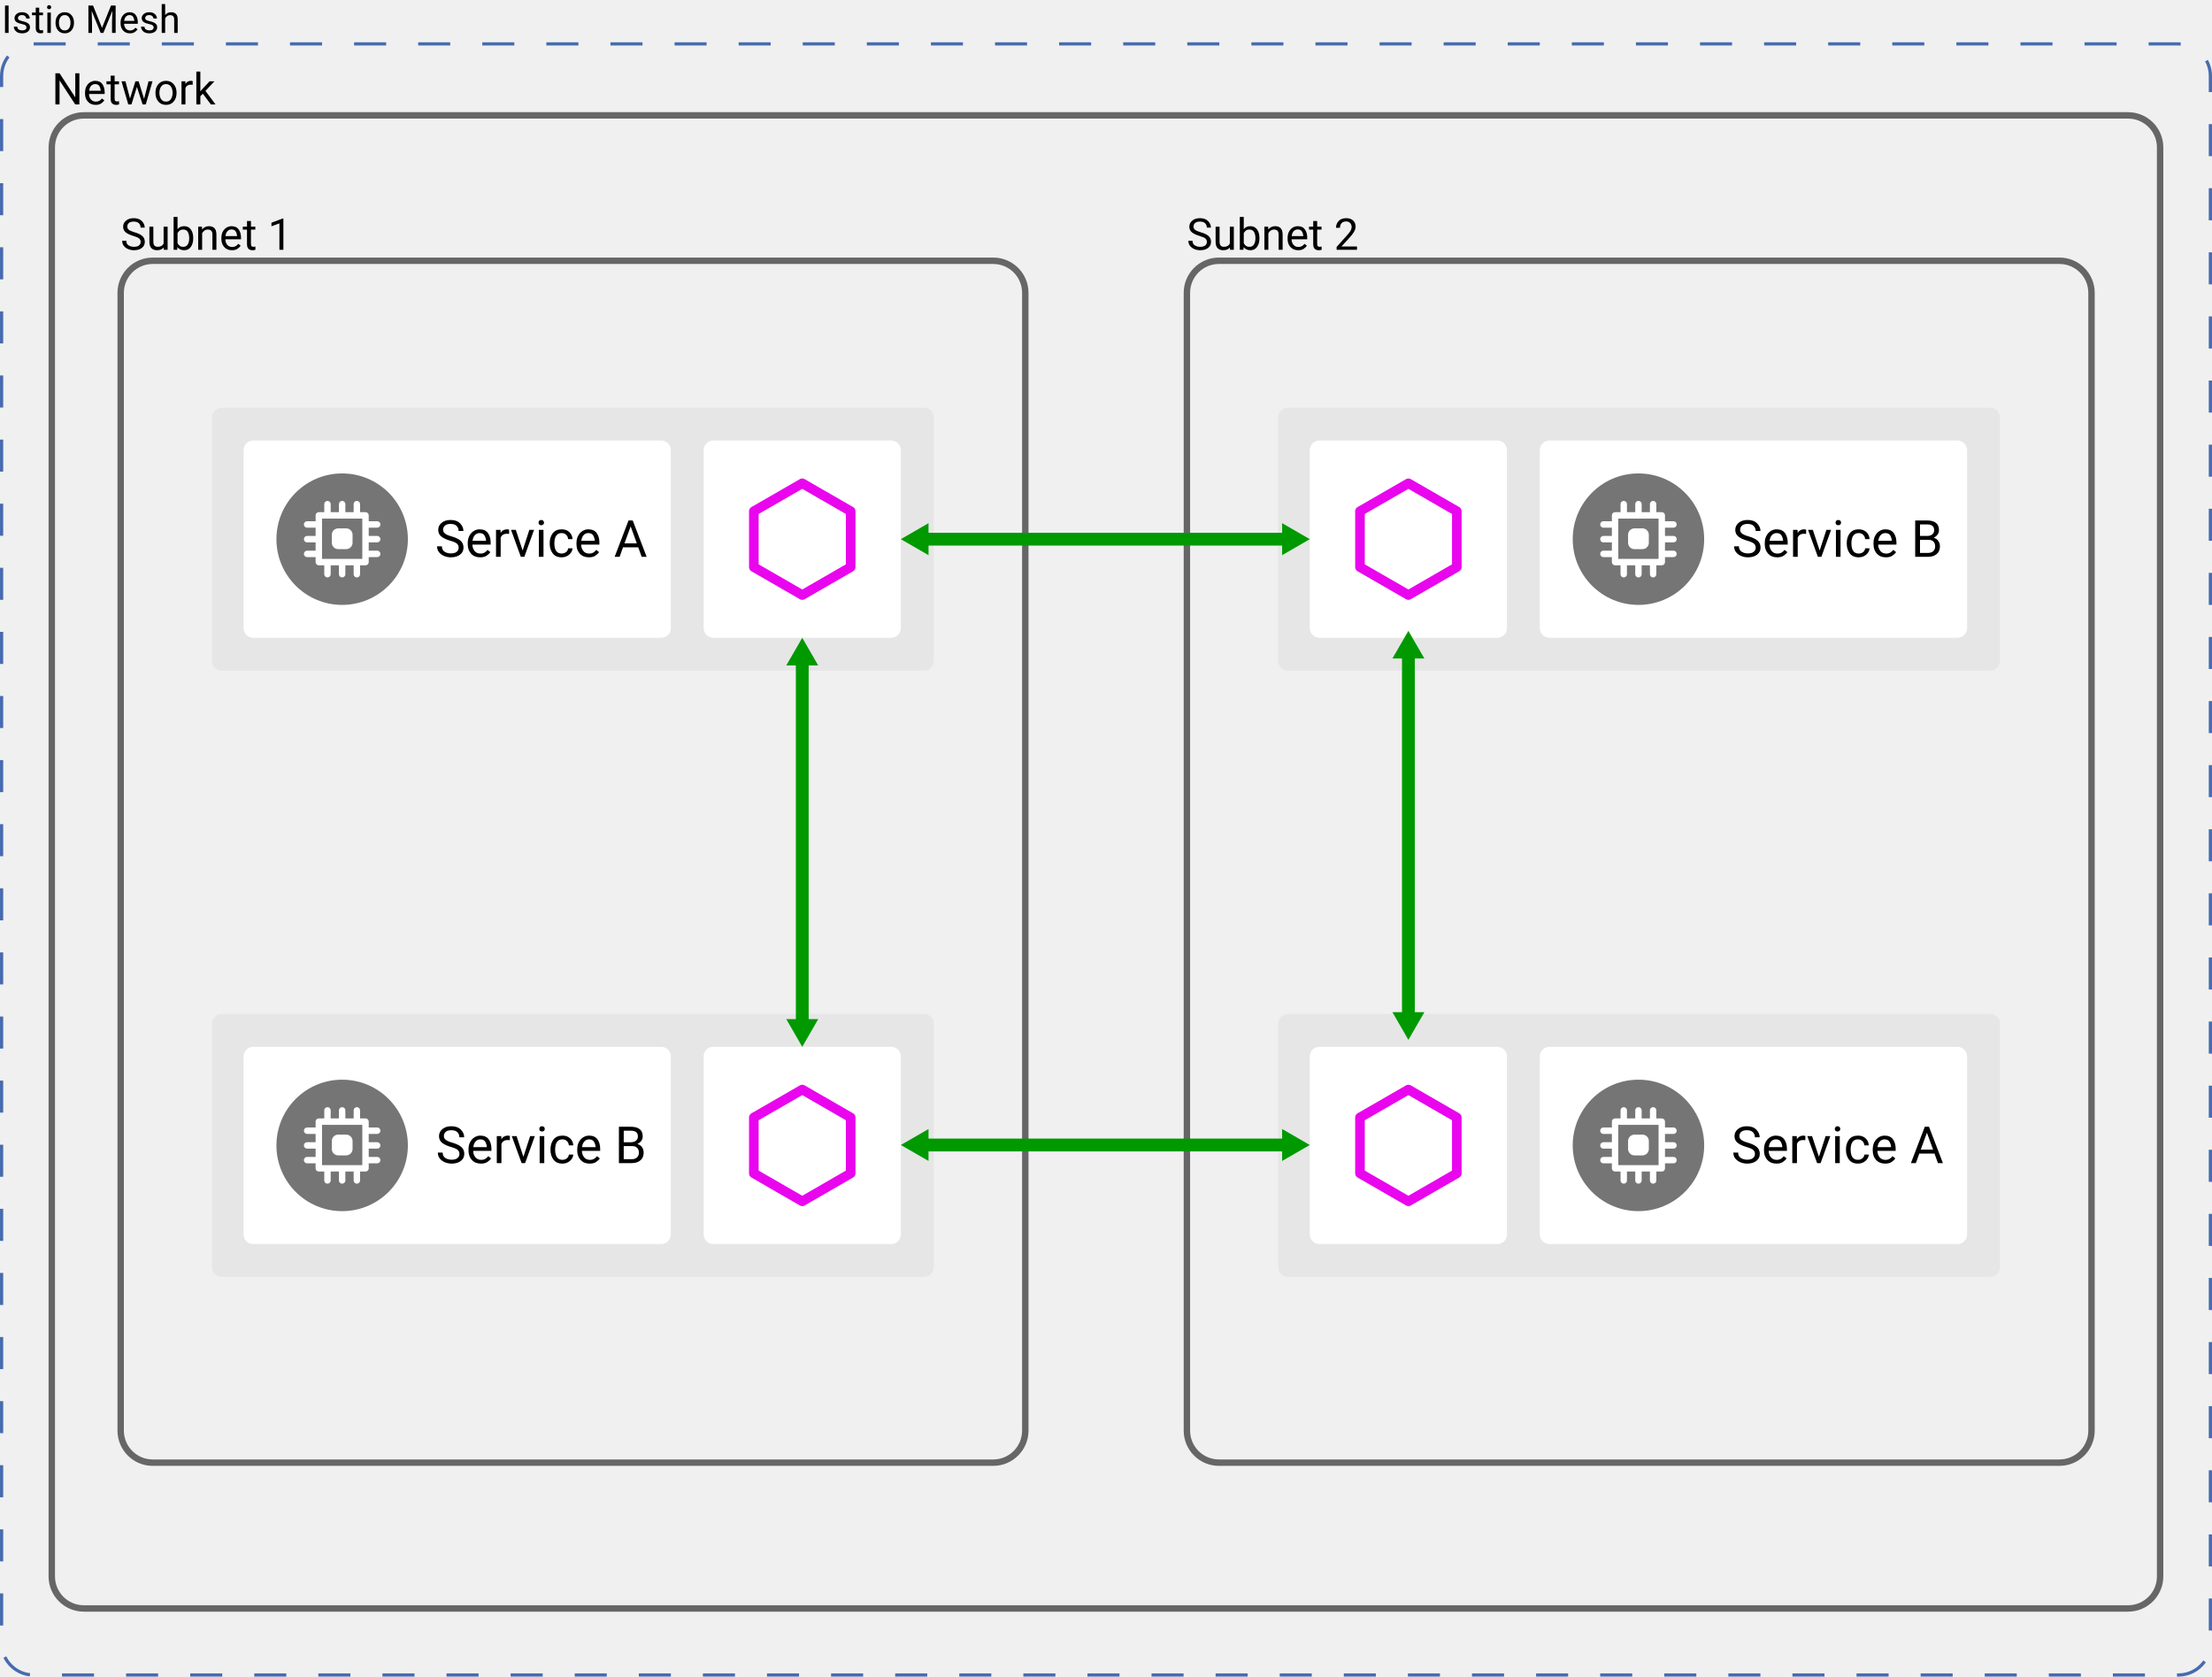
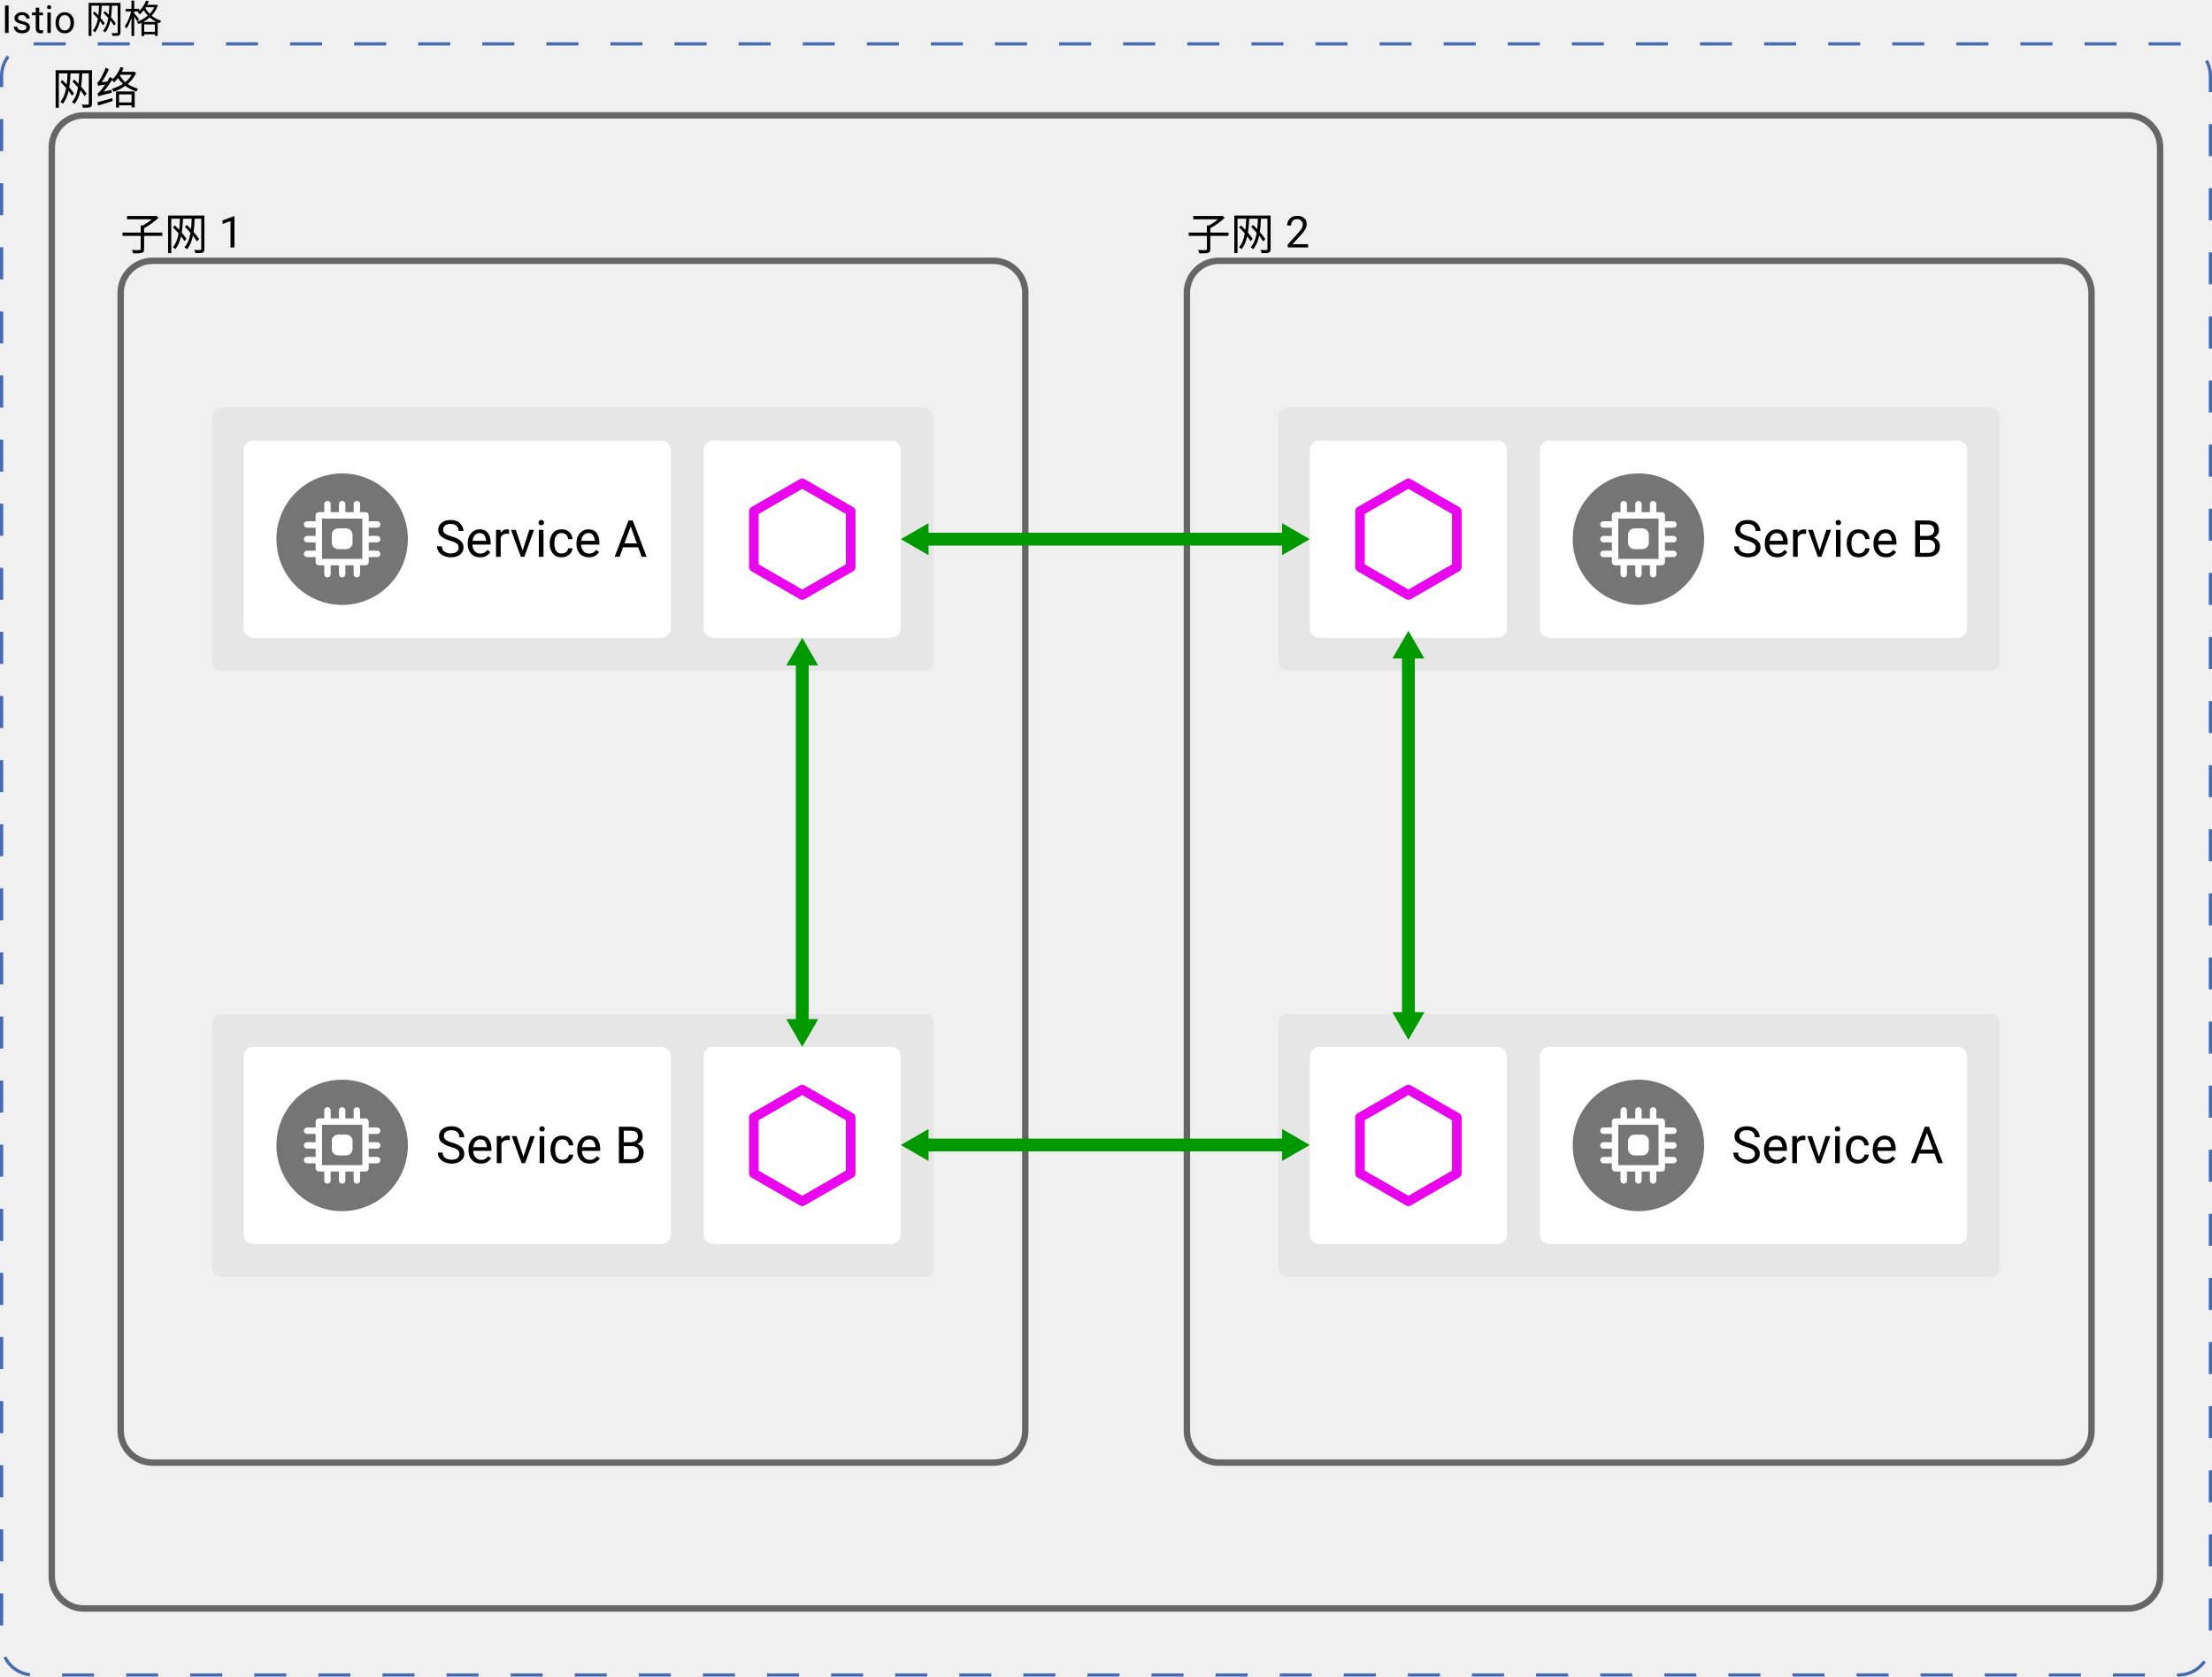
<svg xmlns="http://www.w3.org/2000/svg" viewBox="0 0 690.27 523.1">
  <defs>
-     <style>.a39cc158-70d0-4148-bc69-3e259ef360e8,.a8393110-aa91-47b4-ab7d-a87f3adc1e3e,.b2ccde91-b73f-4341-8c8e-5ae78d3d5f27,.f8de5de7-4c9b-4264-b8dd-f3fc4689b068,.fa100cf1-8490-4b8b-b36e-6de5a4db08b5{fill:none}.a39cc158-70d0-4148-bc69-3e259ef360e8,.b2ccde91-b73f-4341-8c8e-5ae78d3d5f27,.f8de5de7-4c9b-4264-b8dd-f3fc4689b068{stroke-linejoin:round}.ac50a9fc-f141-4238-bf76-a82cb9b9aa59,.afbdbbc2-f836-4c8f-a9dd-21b32f9c973d{font-family:Roboto-Regular,Roboto}.f8de5de7-4c9b-4264-b8dd-f3fc4689b068{stroke:#666}.a39cc158-70d0-4148-bc69-3e259ef360e8,.f8de5de7-4c9b-4264-b8dd-f3fc4689b068,.fa100cf1-8490-4b8b-b36e-6de5a4db08b5{stroke-width:2px}.afbdbbc2-f836-4c8f-a9dd-21b32f9c973d{font-size:13.67px}.a8cd7bf9-cc77-42f9-b792-05b7e8e972aa{fill:#e6e6e6}.fa513ed9-03b7-4d02-b673-7138d60e1b33{fill:#fff}.b2ccde91-b73f-4341-8c8e-5ae78d3d5f27{stroke:#e905ee;stroke-width:3px}.ac50a9fc-f141-4238-bf76-a82cb9b9aa59{font-size:15.95px}.a11016ee-36ad-409f-a1ff-cdc2593066ec{letter-spacing:.01em}.af484885-3928-44a2-8164-a0e61ac99adb{fill:#757575}.a39cc158-70d0-4148-bc69-3e259ef360e8,.fa100cf1-8490-4b8b-b36e-6de5a4db08b5{stroke:#fff}.fa100cf1-8490-4b8b-b36e-6de5a4db08b5{stroke-linecap:round}.a8393110-aa91-47b4-ab7d-a87f3adc1e3e,.fa100cf1-8490-4b8b-b36e-6de5a4db08b5{stroke-miterlimit:10}.a8393110-aa91-47b4-ab7d-a87f3adc1e3e{stroke:#090;stroke-width:4px}.b5dcf134-3a22-4f4e-bde4-89dbfa83fe1a{fill:#090}</style>
+     <style>
+ 			.a39cc158-70d0-4148-bc69-3e259ef360e8,.a8393110-aa91-47b4-ab7d-a87f3adc1e3e,.b2ccde91-b73f-4341-8c8e-5ae78d3d5f27,.f8de5de7-4c9b-4264-b8dd-f3fc4689b068,.fa100cf1-8490-4b8b-b36e-6de5a4db08b5{fill:none}.a39cc158-70d0-4148-bc69-3e259ef360e8,.b2ccde91-b73f-4341-8c8e-5ae78d3d5f27,.f8de5de7-4c9b-4264-b8dd-f3fc4689b068{stroke-linejoin:round}.ac50a9fc-f141-4238-bf76-a82cb9b9aa59,.afbdbbc2-f836-4c8f-a9dd-21b32f9c973d{font-family:Roboto-Regular,Roboto}.f8de5de7-4c9b-4264-b8dd-f3fc4689b068{stroke:#666}.a39cc158-70d0-4148-bc69-3e259ef360e8,.f8de5de7-4c9b-4264-b8dd-f3fc4689b068,.fa100cf1-8490-4b8b-b36e-6de5a4db08b5{stroke-width:2px}.afbdbbc2-f836-4c8f-a9dd-21b32f9c973d{font-size:13.67px}.a8cd7bf9-cc77-42f9-b792-05b7e8e972aa{fill:#e6e6e6}.fa513ed9-03b7-4d02-b673-7138d60e1b33{fill:#fff}.b2ccde91-b73f-4341-8c8e-5ae78d3d5f27{stroke:#e905ee;stroke-width:3px}.ac50a9fc-f141-4238-bf76-a82cb9b9aa59{font-size:15.95px}.a11016ee-36ad-409f-a1ff-cdc2593066ec{letter-spacing:.01em}.af484885-3928-44a2-8164-a0e61ac99adb{fill:#757575}.a39cc158-70d0-4148-bc69-3e259ef360e8,.fa100cf1-8490-4b8b-b36e-6de5a4db08b5{stroke:#fff}.fa100cf1-8490-4b8b-b36e-6de5a4db08b5{stroke-linecap:round}.a8393110-aa91-47b4-ab7d-a87f3adc1e3e,.fa100cf1-8490-4b8b-b36e-6de5a4db08b5{stroke-miterlimit:10}.a8393110-aa91-47b4-ab7d-a87f3adc1e3e{stroke:#090;stroke-width:4px}.b5dcf134-3a22-4f4e-bde4-89dbfa83fe1a{fill:#090}
+ 		</style>
  </defs>
  <g id="a3e9a15e-d9e9-46a3-a29e-a0b0677c43a5" data-name="single-net">
    <rect x=".5" y="13.7" width="689.27" height="508.9" rx="10" stroke-linejoin="round" stroke="#466bb0" stroke-dasharray="10 10" fill="none" />
-     <text transform="translate(.48 10.27)" font-family="Roboto-Regular,Roboto" font-size="12">Istio Mesh</text>
+     <text transform="translate(.48 10.27)" font-family="Roboto-Regular,Roboto" font-size="12">
+ 			Istio 网格
+ 		</text>
    <rect class="f8de5de7-4c9b-4264-b8dd-f3fc4689b068" x="16.16" y="36" width="657.92" height="465.84" rx="10" />
-     <text class="afbdbbc2-f836-4c8f-a9dd-21b32f9c973d" transform="translate(37.58 77.93)">Subnet 1</text>
+     <text class="afbdbbc2-f836-4c8f-a9dd-21b32f9c973d" transform="translate(37.58 77.93)">
+ 			子网 1
+ 		</text>
    <rect class="f8de5de7-4c9b-4264-b8dd-f3fc4689b068" x="37.66" y="81.36" width="282.29" height="374.99" rx="10" />
-     <text class="afbdbbc2-f836-4c8f-a9dd-21b32f9c973d" transform="translate(370.3 77.93)">Subnet 2</text>
+     <text class="afbdbbc2-f836-4c8f-a9dd-21b32f9c973d" transform="translate(370.3 77.93)">
+ 			子网 2
+ 		</text>
    <rect class="f8de5de7-4c9b-4264-b8dd-f3fc4689b068" x="370.38" y="81.36" width="282.29" height="374.99" rx="10" />
    <rect class="a8cd7bf9-cc77-42f9-b792-05b7e8e972aa" x="398.88" y="127.2" width="225.21" height="82.04" rx="3" />
    <rect class="fa513ed9-03b7-4d02-b673-7138d60e1b33" x="408.73" y="137.45" width="61.53" height="61.53" rx="3" />
    <path class="b2ccde91-b73f-4341-8c8e-5ae78d3d5f27" d="M454.61 176.94V159.5l-15.11-8.71-15.11 8.71v17.44l15.11 8.71 15.11-8.71z" />
    <rect class="fa513ed9-03b7-4d02-b673-7138d60e1b33" x="480.52" y="137.45" width="133.32" height="61.53" rx="3" />
-     <text class="ac50a9fc-f141-4238-bf76-a82cb9b9aa59" transform="translate(540.52 173.73)">Se<tspan class="a11016ee-36ad-409f-a1ff-cdc2593066ec" x="17.92" y="0">r</tspan>
-       <tspan x="23.45" y="0">vice B</tspan>
+     <text class="ac50a9fc-f141-4238-bf76-a82cb9b9aa59" transform="translate(540.52 173.73)">
+ 			Se
+ 			<tspan class="a11016ee-36ad-409f-a1ff-cdc2593066ec" x="17.92" y="0">
+ 				r
+ 			</tspan>
+       <tspan x="23.45" y="0">
+ 				vice B
+ 			</tspan>
    </text>
    <circle class="af484885-3928-44a2-8164-a0e61ac99adb" cx="511.29" cy="168.22" r="20.51" />
    <path class="a39cc158-70d0-4148-bc69-3e259ef360e8" d="M504 160.8h14.57v14.57H504z" />
    <path class="fa100cf1-8490-4b8b-b36e-6de5a4db08b5" d="M506.7 160.8v-3.51M511.29 160.8v-3.51M515.87 160.8v-3.51M506.7 179.15v-3.51M511.29 179.15v-3.51M515.87 179.15v-3.51M503.86 172.81h-3.5M503.86 168.22h-3.5M503.86 163.63h-3.5M522.22 172.81h-3.51M522.22 168.22h-3.51M522.22 163.63h-3.51" />
    <rect class="fa513ed9-03b7-4d02-b673-7138d60e1b33" x="508.05" y="164.85" width="6.48" height="6.48" rx="2" />
    <rect class="a8cd7bf9-cc77-42f9-b792-05b7e8e972aa" x="66.16" y="127.2" width="225.21" height="82.04" rx="3" />
    <rect class="fa513ed9-03b7-4d02-b673-7138d60e1b33" x="76.01" y="137.45" width="133.32" height="61.53" rx="3" />
-     <text class="ac50a9fc-f141-4238-bf76-a82cb9b9aa59" transform="translate(135.77 173.73)">Se<tspan class="a11016ee-36ad-409f-a1ff-cdc2593066ec" x="17.92" y="0">r</tspan>
-       <tspan x="23.45" y="0">vice A</tspan>
+     <text class="ac50a9fc-f141-4238-bf76-a82cb9b9aa59" transform="translate(135.77 173.73)">
+ 			Se
+ 			<tspan class="a11016ee-36ad-409f-a1ff-cdc2593066ec" x="17.92" y="0">
+ 				r
+ 			</tspan>
+       <tspan x="23.45" y="0">
+ 				vice A
+ 			</tspan>
    </text>
    <circle class="af484885-3928-44a2-8164-a0e61ac99adb" cx="106.77" cy="168.22" r="20.51" />
    <path class="a39cc158-70d0-4148-bc69-3e259ef360e8" d="M99.49 160.8h14.57v14.57H99.49z" />
    <path class="fa100cf1-8490-4b8b-b36e-6de5a4db08b5" d="M102.19 160.8v-3.51M106.77 160.8v-3.51M111.36 160.8v-3.51M102.19 179.15v-3.51M106.77 179.15v-3.51M111.36 179.15v-3.51M99.35 172.81h-3.51M99.35 168.22h-3.51M99.35 163.63h-3.51M117.7 172.81h-3.5M117.7 168.22h-3.5M117.7 163.63h-3.5" />
    <rect class="fa513ed9-03b7-4d02-b673-7138d60e1b33" x="103.54" y="164.85" width="6.48" height="6.48" rx="2" />
    <rect class="fa513ed9-03b7-4d02-b673-7138d60e1b33" x="219.58" y="137.45" width="61.53" height="61.53" rx="3" />
    <path class="b2ccde91-b73f-4341-8c8e-5ae78d3d5f27" d="M265.46 176.94V159.5l-15.11-8.71-15.11 8.71v17.44l15.11 8.71 15.11-8.71z" />
    <rect class="a8cd7bf9-cc77-42f9-b792-05b7e8e972aa" x="398.88" y="316.35" width="225.21" height="82.04" rx="3" />
    <rect class="fa513ed9-03b7-4d02-b673-7138d60e1b33" x="408.73" y="326.61" width="61.53" height="61.53" rx="3" />
    <path class="b2ccde91-b73f-4341-8c8e-5ae78d3d5f27" d="M454.61 366.09v-17.44l-15.11-8.71-15.11 8.71v17.44l15.11 8.72 15.11-8.72z" />
    <rect class="fa513ed9-03b7-4d02-b673-7138d60e1b33" x="480.52" y="326.61" width="133.32" height="61.53" rx="3" />
-     <text class="ac50a9fc-f141-4238-bf76-a82cb9b9aa59" transform="translate(540.28 362.89)">Se<tspan class="a11016ee-36ad-409f-a1ff-cdc2593066ec" x="17.92" y="0">r</tspan>
-       <tspan x="23.45" y="0">vice A</tspan>
+     <text class="ac50a9fc-f141-4238-bf76-a82cb9b9aa59" transform="translate(540.28 362.89)">
+ 			Se
+ 			<tspan class="a11016ee-36ad-409f-a1ff-cdc2593066ec" x="17.92" y="0">
+ 				r
+ 			</tspan>
+       <tspan x="23.45" y="0">
+ 				vice A
+ 			</tspan>
    </text>
    <circle class="af484885-3928-44a2-8164-a0e61ac99adb" cx="511.29" cy="357.37" r="20.51" />
    <path class="a39cc158-70d0-4148-bc69-3e259ef360e8" d="M504 349.95h14.57v14.57H504z" />
    <path class="fa100cf1-8490-4b8b-b36e-6de5a4db08b5" d="M506.7 349.95v-3.51M511.29 349.95v-3.51M515.87 349.95v-3.51M506.7 368.3v-3.51M511.29 368.3v-3.51M515.87 368.3v-3.51M503.86 361.96h-3.5M503.86 357.37h-3.5M503.86 352.78h-3.5M522.22 361.96h-3.51M522.22 357.37h-3.51M522.22 352.78h-3.51" />
    <rect class="fa513ed9-03b7-4d02-b673-7138d60e1b33" x="508.05" y="354" width="6.48" height="6.48" rx="2" />
    <rect class="a8cd7bf9-cc77-42f9-b792-05b7e8e972aa" x="66.16" y="316.35" width="225.21" height="82.04" rx="3" />
    <rect class="fa513ed9-03b7-4d02-b673-7138d60e1b33" x="76.01" y="326.61" width="133.32" height="61.53" rx="3" />
-     <text class="ac50a9fc-f141-4238-bf76-a82cb9b9aa59" transform="translate(136.01 362.89)">Se<tspan class="a11016ee-36ad-409f-a1ff-cdc2593066ec" x="17.92" y="0">r</tspan>
-       <tspan x="23.45" y="0">vice B</tspan>
+     <text class="ac50a9fc-f141-4238-bf76-a82cb9b9aa59" transform="translate(136.01 362.89)">
+ 			Se
+ 			<tspan class="a11016ee-36ad-409f-a1ff-cdc2593066ec" x="17.92" y="0">
+ 				r
+ 			</tspan>
+       <tspan x="23.45" y="0">
+ 				vice B
+ 			</tspan>
    </text>
    <circle class="af484885-3928-44a2-8164-a0e61ac99adb" cx="106.77" cy="357.37" r="20.51" />
    <path class="a39cc158-70d0-4148-bc69-3e259ef360e8" d="M99.49 349.95h14.57v14.57H99.49z" />
    <path class="fa100cf1-8490-4b8b-b36e-6de5a4db08b5" d="M102.19 349.95v-3.51M106.77 349.95v-3.51M111.36 349.95v-3.51M102.19 368.3v-3.51M106.77 368.3v-3.51M111.36 368.3v-3.51M99.35 361.96h-3.51M99.35 357.37h-3.51M99.35 352.78h-3.51M117.7 361.96h-3.5M117.7 357.37h-3.5M117.7 352.78h-3.5" />
    <rect class="fa513ed9-03b7-4d02-b673-7138d60e1b33" x="103.54" y="354" width="6.48" height="6.48" rx="2" />
    <rect class="fa513ed9-03b7-4d02-b673-7138d60e1b33" x="219.58" y="326.61" width="61.53" height="61.53" rx="3" />
    <path class="b2ccde91-b73f-4341-8c8e-5ae78d3d5f27" d="M265.46 366.09v-17.44l-15.11-8.71-15.11 8.71v17.44l15.11 8.72 15.11-8.72z" />
    <path class="a8393110-aa91-47b4-ab7d-a87f3adc1e3e" d="M401.56 168.22H288.29" />
    <path class="b5dcf134-3a22-4f4e-bde4-89dbfa83fe1a" d="M400.1 163.23l8.63 4.99-8.63 4.99v-9.98zM289.75 163.23l-8.64 4.99 8.64 4.99v-9.98z" />
    <path class="a8393110-aa91-47b4-ab7d-a87f3adc1e3e" d="M288.29 357.24h113.27" />
    <path class="b5dcf134-3a22-4f4e-bde4-89dbfa83fe1a" d="M289.75 362.22l-8.64-4.98 8.64-4.99v9.97zM400.1 362.22l8.63-4.98-8.63-4.99v9.97z" />
    <path class="a8393110-aa91-47b4-ab7d-a87f3adc1e3e" d="M250.35 206.16v113.27" />
    <path class="b5dcf134-3a22-4f4e-bde4-89dbfa83fe1a" d="M245.36 207.62l4.99-8.63 4.98 8.63h-9.97zM245.36 317.97l4.99 8.64 4.98-8.64h-9.97z" />
    <path class="a8393110-aa91-47b4-ab7d-a87f3adc1e3e" d="M439.5 203.99v113.27" />
    <path class="b5dcf134-3a22-4f4e-bde4-89dbfa83fe1a" d="M434.51 205.45l4.99-8.63 4.99 8.63h-9.98zM434.51 315.8l4.99 8.64 4.99-8.64h-9.98z" />
  </g>
-   <text class="afbdbbc2-f836-4c8f-a9dd-21b32f9c973d" transform="translate(16.16 32.58)" id="fe3e3471-501f-4434-b198-05116dbbb2d4" data-name="cluster-iso">Network</text>
+   <text class="afbdbbc2-f836-4c8f-a9dd-21b32f9c973d" transform="translate(16.16 32.58)" id="fe3e3471-501f-4434-b198-05116dbbb2d4" data-name="cluster-iso">
+ 		网络
+ 	</text>
</svg>
